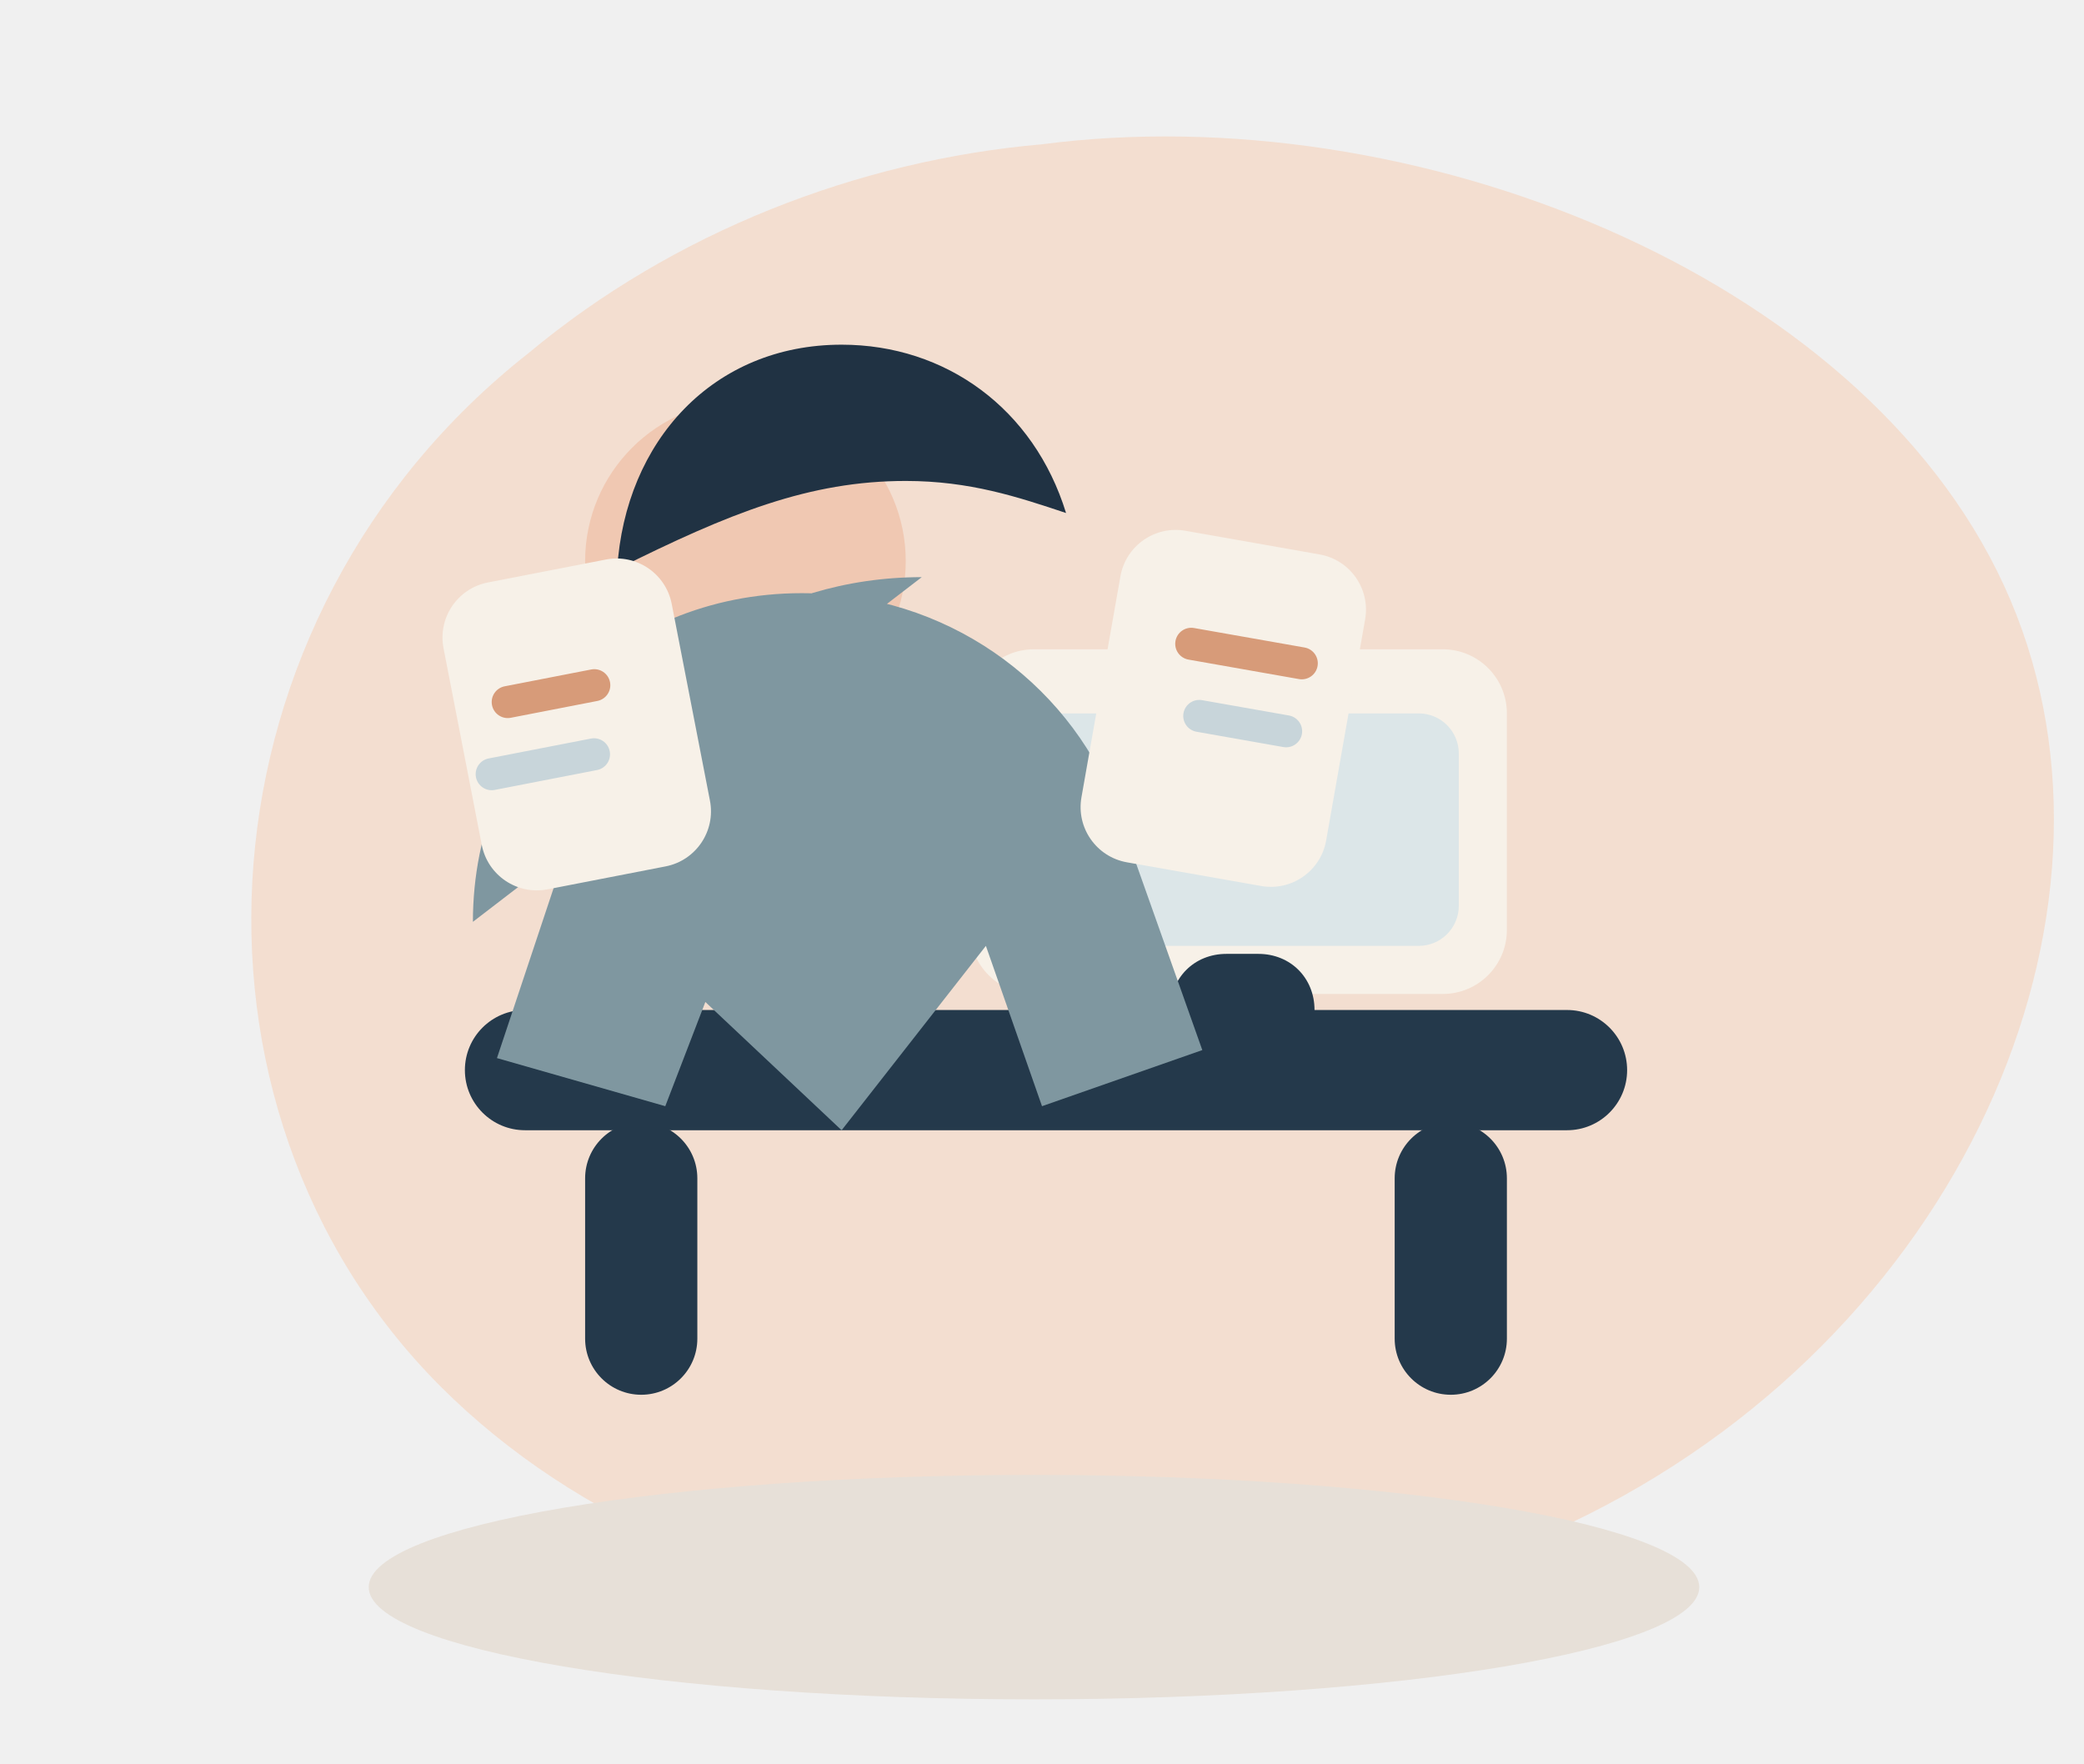
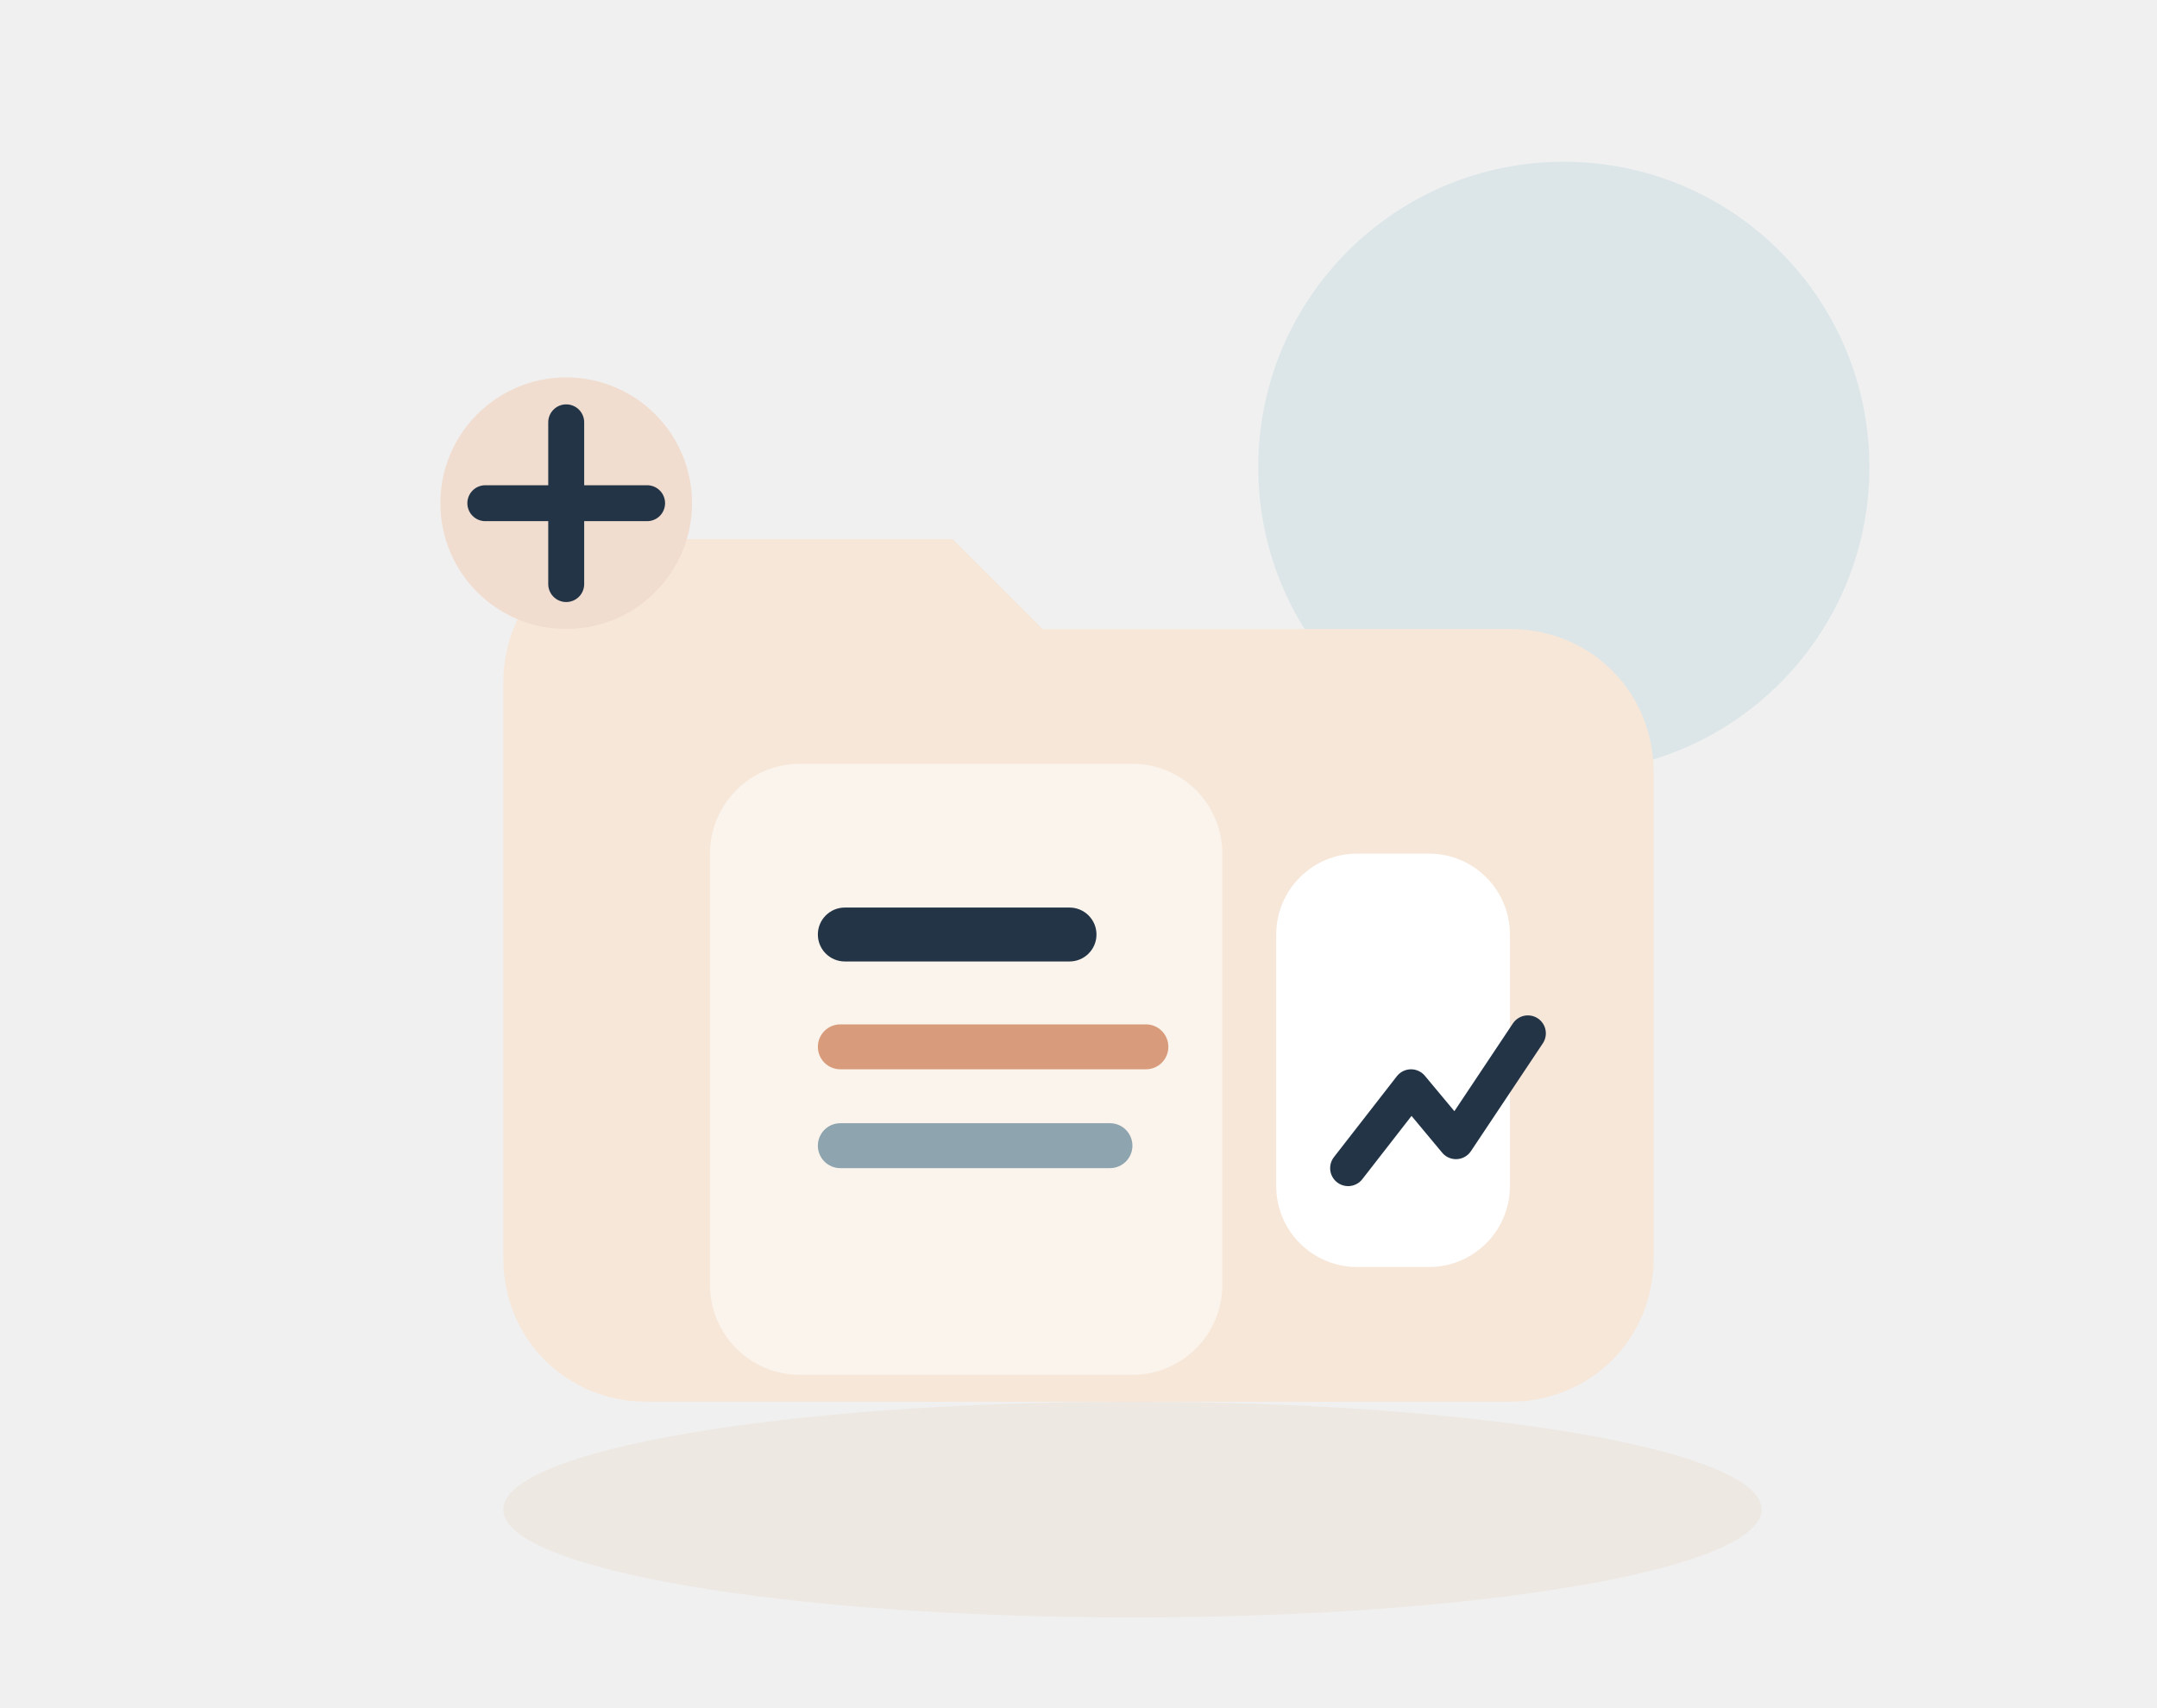
- <svg xmlns="http://www.w3.org/2000/svg" viewBox="0 0 260 220" fill="none">
-   <path d="M130 18c46-6 102 16 120 55 18 39-4 92-52 116-46 23-109 18-143-16-35-35-31-96 11-129 18-15 41-24 64-26Z" fill="#F3DED0" />
-   <ellipse cx="129" cy="198" rx="83" ry="14" fill="#E7E0D8" />
-   <rect x="58" y="126" width="145" height="15" rx="7.5" fill="#24394B" />
-   <rect x="73" y="140" width="14" height="34" rx="7" fill="#24394B" />
-   <rect x="174" y="140" width="14" height="34" rx="7" fill="#24394B" />
-   <rect x="121" y="81" width="67" height="43" rx="8" fill="#F7F1E8" />
-   <rect x="127" y="89" width="55" height="29" rx="5" fill="#DCE6E8" />
-   <path d="M153 119h4c4 0 7 3 7 7v2h-18v-2c0-4 3-7 7-7Z" fill="#24394B" />
-   <circle cx="93" cy="70" r="20" fill="#F0C8B2" />
-   <path d="M77 71c1-16 12-28 28-28 13 0 24 8 28 21-6-2-12-4-20-4-12 0-22 4-36 11Z" fill="#203243" />
-   <path d="M59 115c0-23 18-41 41-41 18 0 33 11 39 26l11 31-20 7-7-20-18 23-17-16-5 13-21-6 11-33c7-16 23-27 42-27Z" fill="#7F97A0" />
-   <rect x="141" y="65" width="31" height="42" rx="7" transform="rotate(10 141 65)" fill="#F7F1E8" />
-   <rect x="147" y="78" width="18" height="4" rx="2" transform="rotate(10 147 78)" fill="#D79B79" />
-   <rect x="148" y="87" width="15" height="4" rx="2" transform="rotate(10 148 87)" fill="#C8D5DA" />
-   <rect x="54" y="74" width="29" height="39" rx="7" transform="rotate(-11 54 74)" fill="#F7F1E8" />
-   <rect x="61" y="86" width="15" height="4" rx="2" transform="rotate(-11 61 86)" fill="#D79B79" />
-   <rect x="59" y="95" width="17" height="4" rx="2" transform="rotate(-11 59 95)" fill="#C8D5DA" />
+ <svg xmlns="http://www.w3.org/2000/svg" viewBox="0 0 240 190" fill="none">
+   <ellipse cx="126" cy="168" rx="70" ry="12" fill="#EADFD4" opacity=".5" />
+   <circle cx="174" cy="52" r="34" fill="#DCE6E8" />
+   <path d="M56 76c0-9 7-16 16-16h34l10 10h52c9 0 16 7 16 16v54c0 9-7 16-16 16H72c-9 0-16-7-16-16V76Z" fill="#F7E7D9" />
+   <rect x="79" y="85" width="57" height="68" rx="10" fill="#FAF4EC" />
+   <rect x="91" y="101" width="31" height="6" rx="3" fill="#233446" />
+   <rect x="91" y="114" width="39" height="5" rx="2.5" fill="#D89C7C" />
+   <rect x="91" y="125" width="35" height="5" rx="2.5" fill="#8EA4AE" />
+   <rect x="142" y="95" width="26" height="46" rx="9" fill="#FFFFFF" />
+   <path d="M150 130l7-9 5 6 8-12" stroke="#233446" stroke-linecap="round" stroke-linejoin="round" stroke-width="4" />
+   <circle cx="63" cy="56" r="14" fill="#F1DDD0" />
+   <path d="M63 47v18M54 56h18" stroke="#233446" stroke-linecap="round" stroke-width="4" />
</svg>
